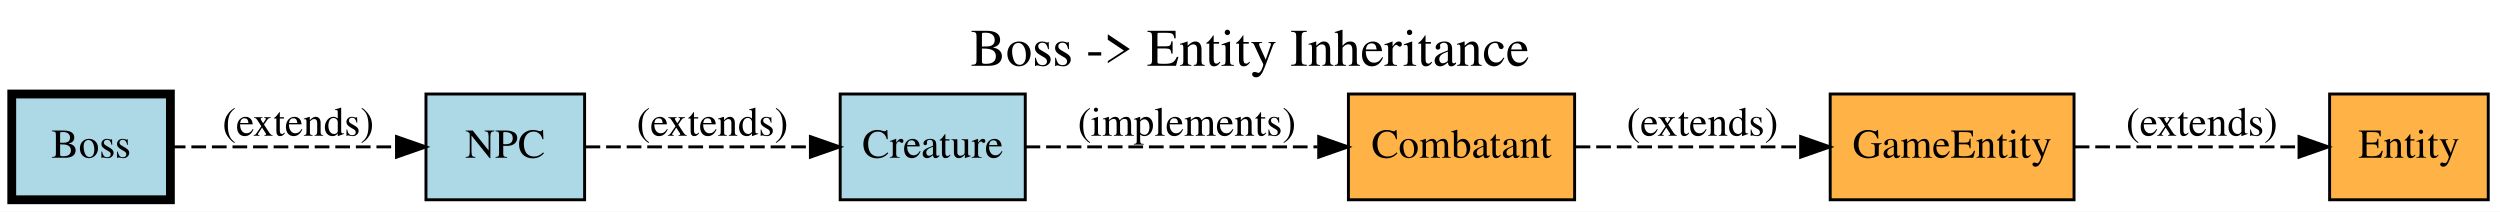
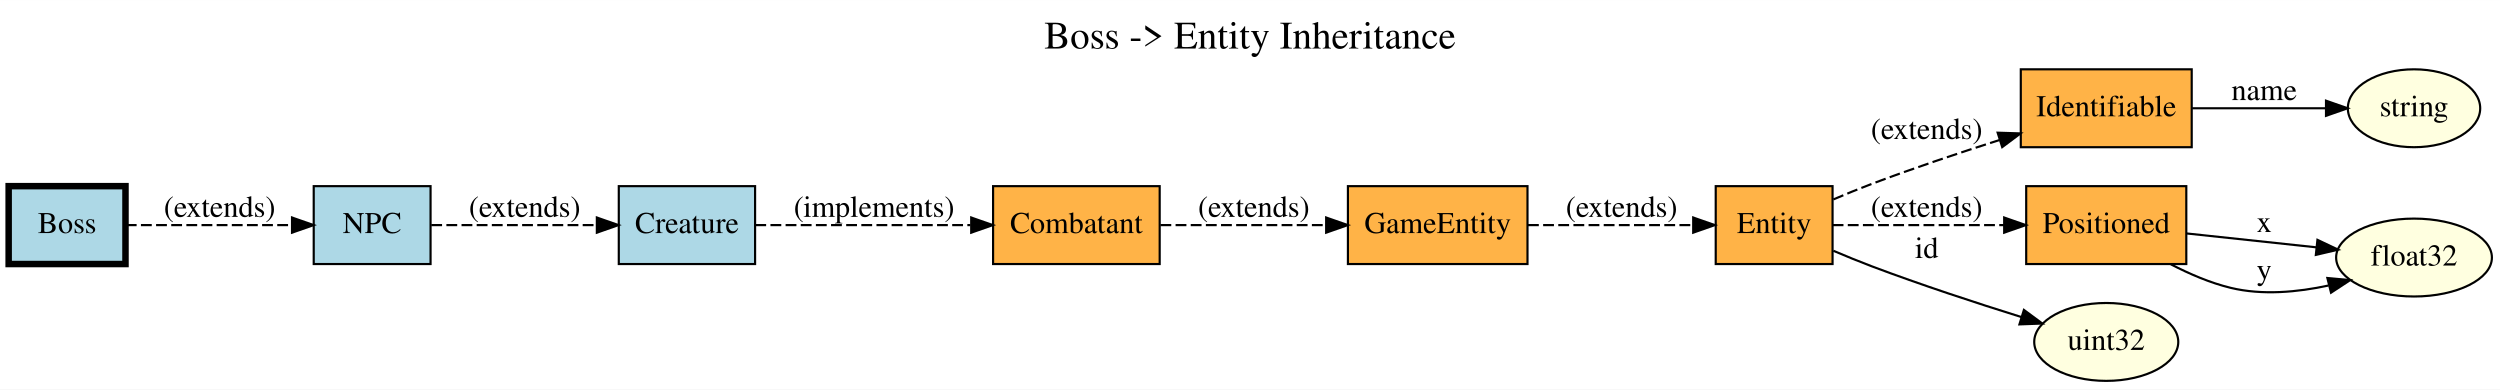
- <svg xmlns="http://www.w3.org/2000/svg" width="851pt" height="72pt" viewBox="0.00 0.00 851.00 72.00">
-   <g id="graph0" class="graph" transform="scale(1 1) rotate(0) translate(4 68)">
-     <polygon fill="white" stroke="transparent" points="-4,4 -4,-68 847,-68 847,4 -4,4" />
-     <text text-anchor="middle" x="421.5" y="-45.6" font-family="Times,serif" font-size="18.00">Boss -&gt; Entity Inheritance</text>
+ <svg xmlns="http://www.w3.org/2000/svg" width="1155pt" height="180pt" viewBox="0.00 0.00 1155.49 180.00">
+   <g id="graph0" class="graph" transform="scale(1 1) rotate(0) translate(4 176)">
+     <polygon fill="white" stroke="transparent" points="-4,4 -4,-176 1151.49,-176 1151.49,4 -4,4" />
+     <text text-anchor="middle" x="573.75" y="-153.6" font-family="Times,serif" font-size="18.00">Boss -&gt; Entity Inheritance</text>
    <g id="node1" class="node">
-       <polygon fill="#add8e6" stroke="black" stroke-width="3" points="54,-36 0,-36 0,0 54,0 54,-36" />
-       <text text-anchor="middle" x="27" y="-14.3" font-family="Times,serif" font-size="14.00">Boss</text>
+       <polygon fill="#add8e6" stroke="black" stroke-width="3" points="54,-90 0,-90 0,-54 54,-54 54,-90" />
+       <text text-anchor="middle" x="27" y="-68.3" font-family="Times,serif" font-size="14.00">Boss</text>
+     </g>
+     <g id="node7" class="node">
+       <polygon fill="#add8e6" stroke="black" points="195,-90 141,-90 141,-54 195,-54 195,-90" />
+       <text text-anchor="middle" x="168" y="-68.3" font-family="Times,serif" font-size="14.00">NPC</text>
+     </g>
+     <g id="edge1" class="edge">
+       <path fill="none" stroke="black" stroke-dasharray="5,2" d="M54.14,-72C75.79,-72 106.78,-72 130.81,-72" />
+       <polygon fill="black" stroke="black" points="130.97,-75.5 140.97,-72 130.97,-68.5 130.97,-75.5" />
+       <text text-anchor="middle" x="97.5" y="-75.8" font-family="Times,serif" font-size="14.00">(extends)</text>
+     </g>
+     <g id="node2" class="node">
+       <polygon fill="#ffb347" stroke="black" points="532,-90 455,-90 455,-54 532,-54 532,-90" />
+       <text text-anchor="middle" x="493.5" y="-68.3" font-family="Times,serif" font-size="14.00">Combatant</text>
+     </g>
+     <g id="node5" class="node">
+       <polygon fill="#ffb347" stroke="black" points="702,-90 619,-90 619,-54 702,-54 702,-90" />
+       <text text-anchor="middle" x="660.5" y="-68.3" font-family="Times,serif" font-size="14.00">GameEntity</text>
+     </g>
+     <g id="edge4" class="edge">
+       <path fill="none" stroke="black" stroke-dasharray="5,2" d="M532.35,-72C555,-72 584.06,-72 608.69,-72" />
+       <polygon fill="black" stroke="black" points="608.94,-75.5 618.94,-72 608.94,-68.5 608.94,-75.5" />
+       <text text-anchor="middle" x="575.5" y="-75.8" font-family="Times,serif" font-size="14.00">(extends)</text>
+     </g>
+     <g id="node3" class="node">
+       <polygon fill="#add8e6" stroke="black" points="345,-90 282,-90 282,-54 345,-54 345,-90" />
+       <text text-anchor="middle" x="313.5" y="-68.3" font-family="Times,serif" font-size="14.00">Creature</text>
+     </g>
+     <g id="edge3" class="edge">
+       <path fill="none" stroke="black" stroke-dasharray="5,2" d="M345.1,-72C372.43,-72 412.91,-72 444.53,-72" />
+       <polygon fill="black" stroke="black" points="444.89,-75.5 454.89,-72 444.89,-68.5 444.89,-75.5" />
+       <text text-anchor="middle" x="400" y="-75.8" font-family="Times,serif" font-size="14.00">(implements)</text>
+     </g>
+     <g id="node4" class="node">
+       <polygon fill="#ffb347" stroke="black" points="843,-90 789,-90 789,-54 843,-54 843,-90" />
+       <text text-anchor="middle" x="816" y="-68.3" font-family="Times,serif" font-size="14.00">Entity</text>
    </g>
    <g id="node6" class="node">
-       <polygon fill="#add8e6" stroke="black" points="195,-36 141,-36 141,0 195,0 195,-36" />
-       <text text-anchor="middle" x="168" y="-14.3" font-family="Times,serif" font-size="14.00">NPC</text>
+       <polygon fill="#ffb347" stroke="black" points="1009,-144 930,-144 930,-108 1009,-108 1009,-144" />
+       <text text-anchor="middle" x="969.5" y="-122.3" font-family="Times,serif" font-size="14.00">Identifiable</text>
    </g>
-     <g id="edge1" class="edge">
-       <path fill="none" stroke="black" stroke-dasharray="5,2" d="M54.14,-18C75.79,-18 106.78,-18 130.81,-18" />
-       <polygon fill="black" stroke="black" points="130.97,-21.5 140.97,-18 130.97,-14.5 130.97,-21.5" />
-       <text text-anchor="middle" x="97.5" y="-21.8" font-family="Times,serif" font-size="14.00">(extends)</text>
+     <g id="edge7" class="edge">
+       <path fill="none" stroke="black" stroke-dasharray="5,2" d="M843.36,-83.86C849.13,-86.32 855.24,-88.82 861,-91 880.14,-98.23 901.52,-105.38 920.15,-111.31" />
+       <polygon fill="black" stroke="black" points="919.3,-114.71 929.89,-114.38 921.41,-108.04 919.3,-114.71" />
+       <text text-anchor="middle" x="886.5" y="-111.8" font-family="Times,serif" font-size="14.00">(extends)</text>
    </g>
-     <g id="node2" class="node">
-       <polygon fill="#ffb347" stroke="black" points="532,-36 455,-36 455,0 532,0 532,-36" />
-       <text text-anchor="middle" x="493.5" y="-14.3" font-family="Times,serif" font-size="14.00">Combatant</text>
+     <g id="node8" class="node">
+       <polygon fill="#ffb347" stroke="black" points="1006.5,-90 932.5,-90 932.5,-54 1006.5,-54 1006.5,-90" />
+       <text text-anchor="middle" x="969.5" y="-68.3" font-family="Times,serif" font-size="14.00">Positioned</text>
    </g>
-     <g id="node5" class="node">
-       <polygon fill="#ffb347" stroke="black" points="702,-36 619,-36 619,0 702,0 702,-36" />
-       <text text-anchor="middle" x="660.5" y="-14.3" font-family="Times,serif" font-size="14.00">GameEntity</text>
+     <g id="edge8" class="edge">
+       <path fill="none" stroke="black" stroke-dasharray="5,2" d="M843.04,-72C864.78,-72 896.29,-72 922.29,-72" />
+       <polygon fill="black" stroke="black" points="922.32,-75.5 932.32,-72 922.32,-68.5 922.32,-75.5" />
+       <text text-anchor="middle" x="886.5" y="-75.8" font-family="Times,serif" font-size="14.00">(extends)</text>
    </g>
-     <g id="edge4" class="edge">
-       <path fill="none" stroke="black" stroke-dasharray="5,2" d="M532.35,-18C555,-18 584.06,-18 608.69,-18" />
-       <polygon fill="black" stroke="black" points="608.94,-21.5 618.94,-18 608.94,-14.5 608.94,-21.5" />
-       <text text-anchor="middle" x="575.5" y="-21.8" font-family="Times,serif" font-size="14.00">(extends)</text>
+     <g id="node11" class="node">
+       <ellipse fill="#ffffe0" stroke="black" cx="969.5" cy="-18" rx="33.29" ry="18" />
+       <text text-anchor="middle" x="969.5" y="-14.3" font-family="Times,serif" font-size="14.00">uint32</text>
    </g>
-     <g id="node3" class="node">
-       <polygon fill="#add8e6" stroke="black" points="345,-36 282,-36 282,0 345,0 345,-36" />
-       <text text-anchor="middle" x="313.5" y="-14.3" font-family="Times,serif" font-size="14.00">Creature</text>
-     </g>
-     <g id="edge3" class="edge">
-       <path fill="none" stroke="black" stroke-dasharray="5,2" d="M345.1,-18C372.43,-18 412.91,-18 444.53,-18" />
-       <polygon fill="black" stroke="black" points="444.89,-21.5 454.89,-18 444.89,-14.5 444.89,-21.5" />
-       <text text-anchor="middle" x="400" y="-21.8" font-family="Times,serif" font-size="14.00">(implements)</text>
-     </g>
-     <g id="node4" class="node">
-       <polygon fill="#ffb347" stroke="black" points="843,-36 789,-36 789,0 843,0 843,-36" />
-       <text text-anchor="middle" x="816" y="-14.3" font-family="Times,serif" font-size="14.00">Entity</text>
+     <g id="edge6" class="edge">
+       <path fill="none" stroke="black" d="M843.36,-60.14C849.13,-57.68 855.24,-55.18 861,-53 883.72,-44.42 909.6,-35.95 930.27,-29.5" />
+       <polygon fill="black" stroke="black" points="931.44,-32.8 939.96,-26.5 929.37,-26.11 931.44,-32.8" />
+       <text text-anchor="middle" x="886.5" y="-56.8" font-family="Times,serif" font-size="14.00">id</text>
    </g>
    <g id="edge5" class="edge">
-       <path fill="none" stroke="black" stroke-dasharray="5,2" d="M702.23,-18C725.96,-18 755.62,-18 778.56,-18" />
-       <polygon fill="black" stroke="black" points="778.59,-21.5 788.59,-18 778.59,-14.5 778.59,-21.5" />
-       <text text-anchor="middle" x="745.5" y="-21.8" font-family="Times,serif" font-size="14.00">(extends)</text>
+       <path fill="none" stroke="black" stroke-dasharray="5,2" d="M702.23,-72C725.96,-72 755.62,-72 778.56,-72" />
+       <polygon fill="black" stroke="black" points="778.59,-75.5 788.59,-72 778.59,-68.5 778.59,-75.5" />
+       <text text-anchor="middle" x="745.5" y="-75.8" font-family="Times,serif" font-size="14.00">(extends)</text>
+     </g>
+     <g id="node10" class="node">
+       <ellipse fill="#ffffe0" stroke="black" cx="1111.75" cy="-126" rx="30.59" ry="18" />
+       <text text-anchor="middle" x="1111.75" y="-122.3" font-family="Times,serif" font-size="14.00">string</text>
+     </g>
+     <g id="edge9" class="edge">
+       <path fill="none" stroke="black" d="M1009.19,-126C1028.44,-126 1051.66,-126 1071.04,-126" />
+       <polygon fill="black" stroke="black" points="1071.07,-129.5 1081.07,-126 1071.07,-122.5 1071.07,-129.5" />
+       <text text-anchor="middle" x="1042.5" y="-129.8" font-family="Times,serif" font-size="14.00">name</text>
    </g>
    <g id="edge2" class="edge">
-       <path fill="none" stroke="black" stroke-dasharray="5,2" d="M195.32,-18C216.7,-18 247.23,-18 271.76,-18" />
-       <polygon fill="black" stroke="black" points="271.86,-21.5 281.86,-18 271.86,-14.5 271.86,-21.5" />
-       <text text-anchor="middle" x="238.5" y="-21.8" font-family="Times,serif" font-size="14.00">(extends)</text>
+       <path fill="none" stroke="black" stroke-dasharray="5,2" d="M195.32,-72C216.7,-72 247.23,-72 271.76,-72" />
+       <polygon fill="black" stroke="black" points="271.86,-75.5 281.86,-72 271.86,-68.5 271.86,-75.5" />
+       <text text-anchor="middle" x="238.5" y="-75.8" font-family="Times,serif" font-size="14.00">(extends)</text>
+     </g>
+     <g id="node9" class="node">
+       <ellipse fill="#ffffe0" stroke="black" cx="1111.75" cy="-57" rx="36" ry="18" />
+       <text text-anchor="middle" x="1111.75" y="-53.3" font-family="Times,serif" font-size="14.00">float32</text>
+     </g>
+     <g id="edge10" class="edge">
+       <path fill="none" stroke="black" d="M1006.62,-68.14C1024.92,-66.18 1047.29,-63.79 1066.61,-61.72" />
+       <polygon fill="black" stroke="black" points="1067.11,-65.19 1076.68,-60.64 1066.37,-58.23 1067.11,-65.19" />
+       <text text-anchor="middle" x="1042.5" y="-68.8" font-family="Times,serif" font-size="14.00">x</text>
+     </g>
+     <g id="edge11" class="edge">
+       <path fill="none" stroke="black" d="M999.38,-53.87C1007.95,-49.42 1017.57,-45.28 1027,-43 1041.64,-39.46 1057.94,-40.98 1072.24,-44.08" />
+       <polygon fill="black" stroke="black" points="1071.7,-47.55 1082.24,-46.57 1073.39,-40.76 1071.7,-47.55" />
+       <text text-anchor="middle" x="1042.5" y="-46.8" font-family="Times,serif" font-size="14.00">y</text>
    </g>
  </g>
</svg>
